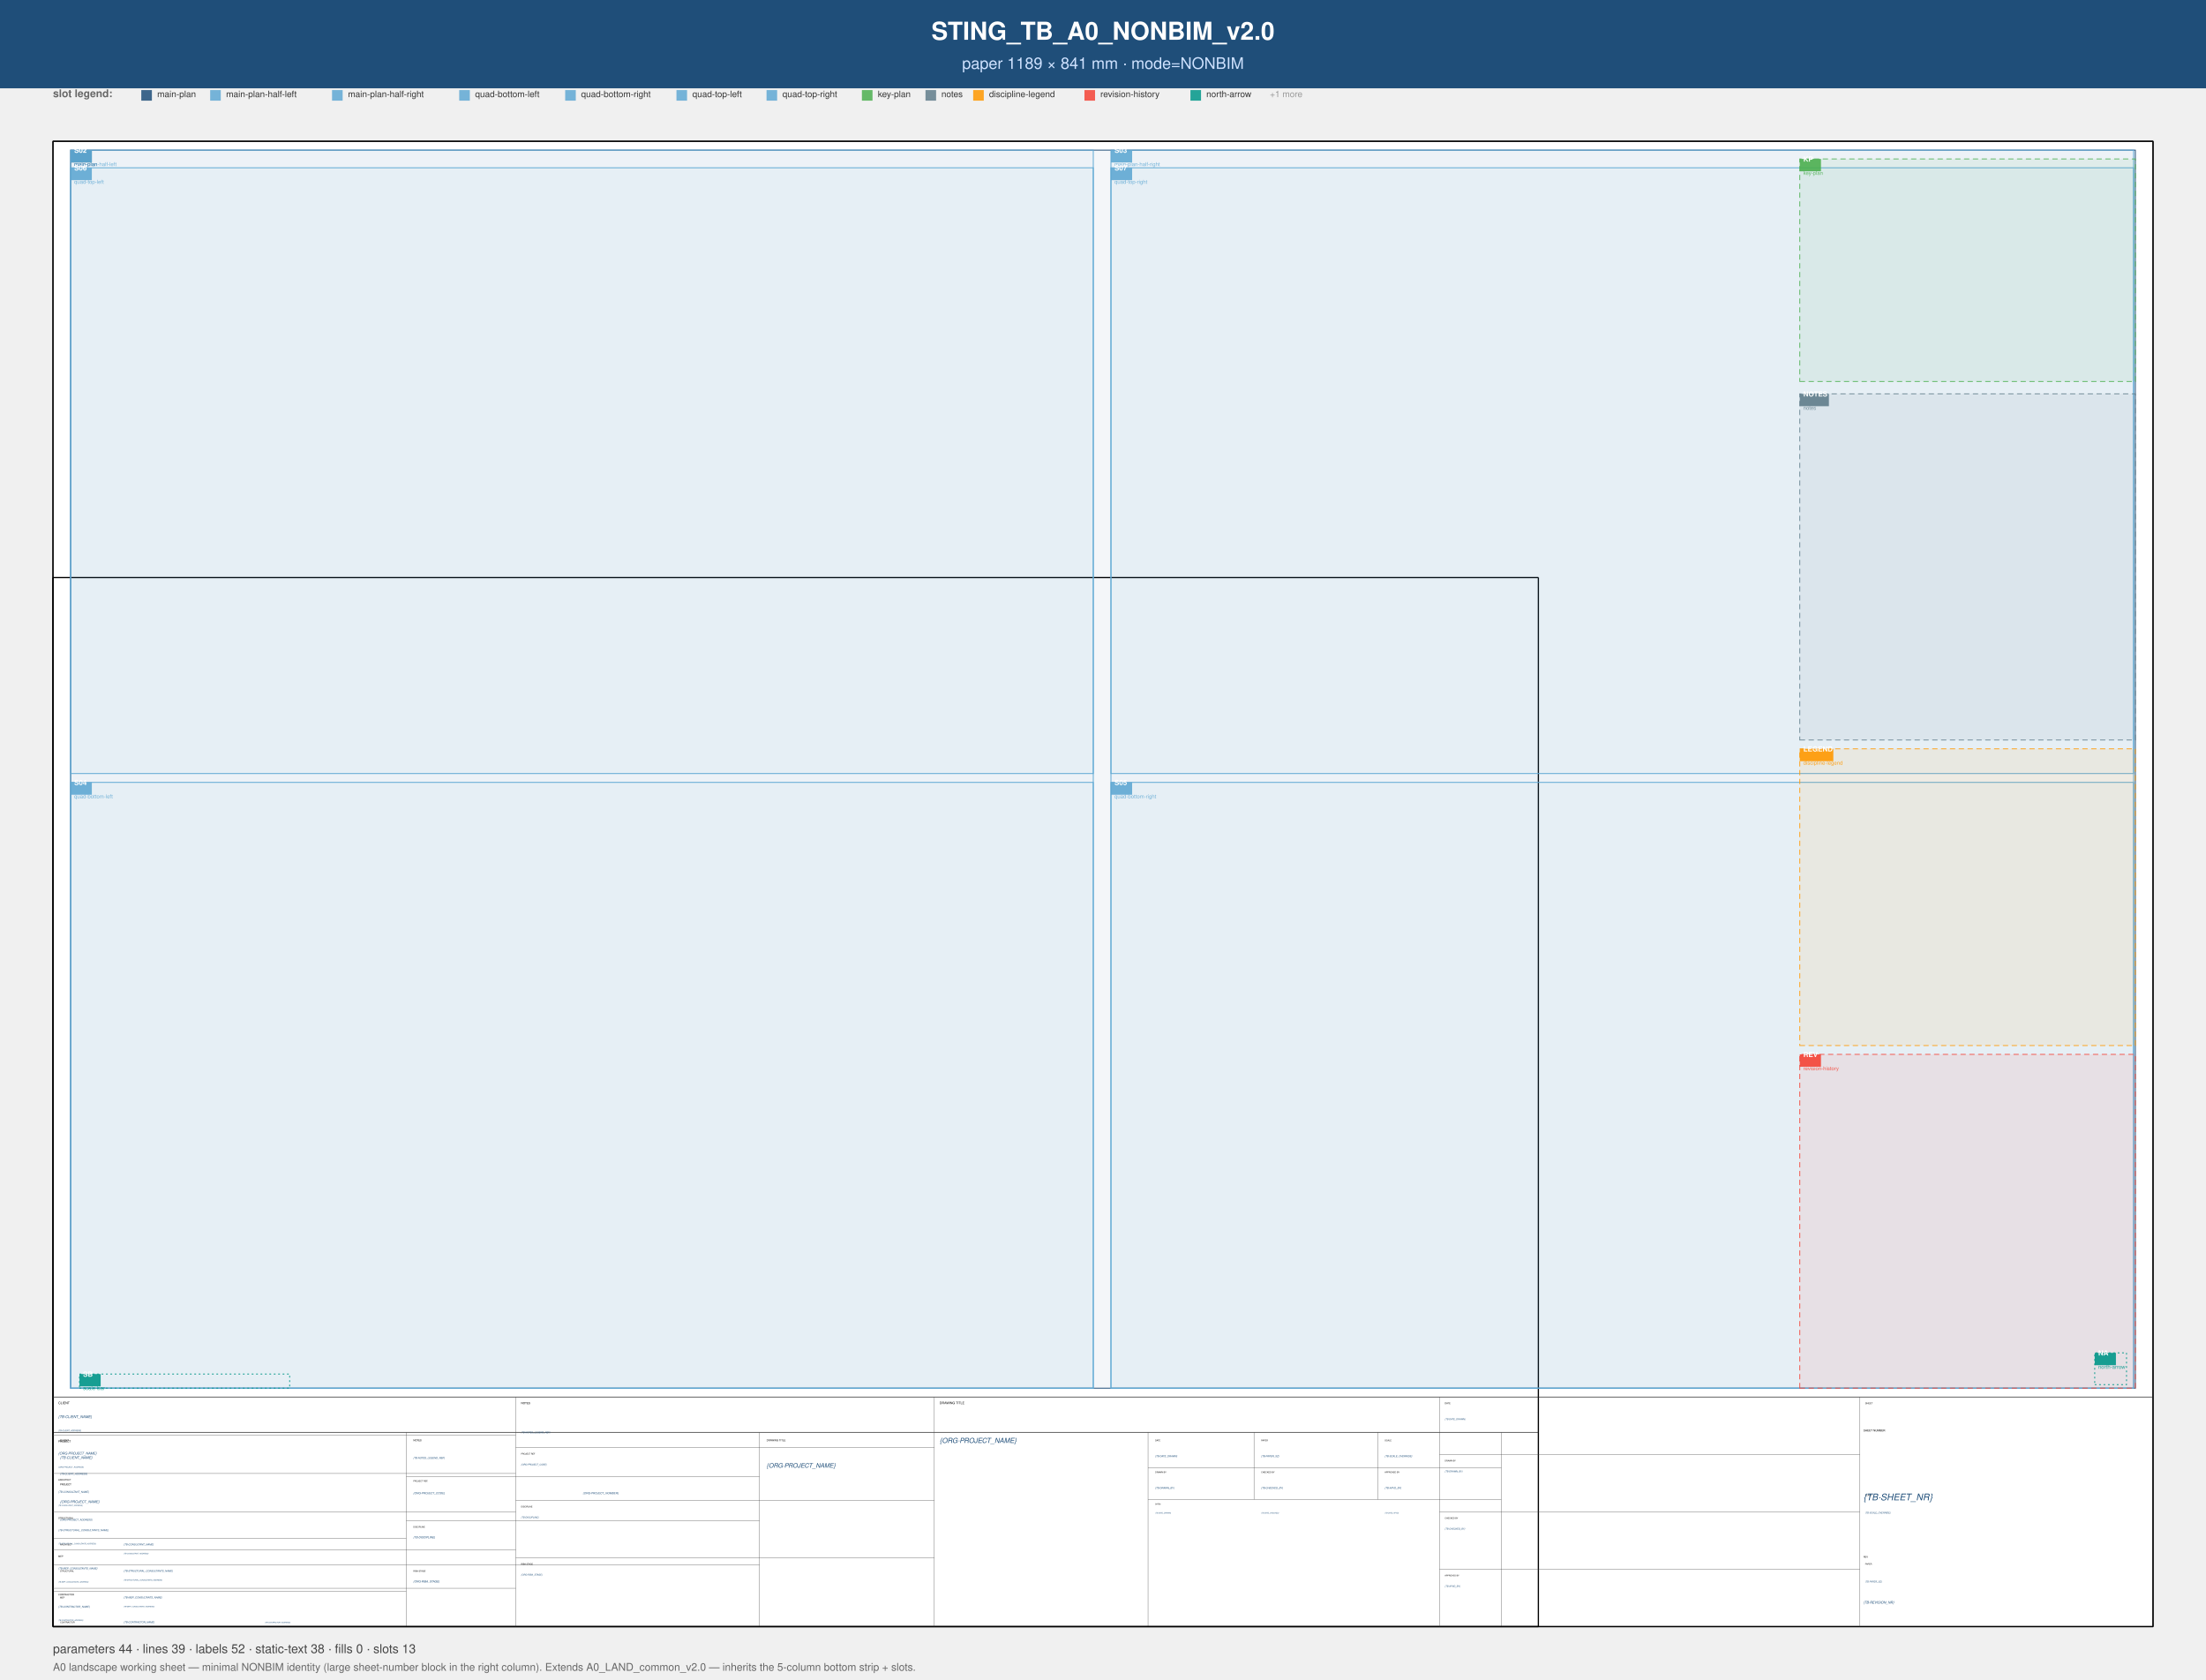
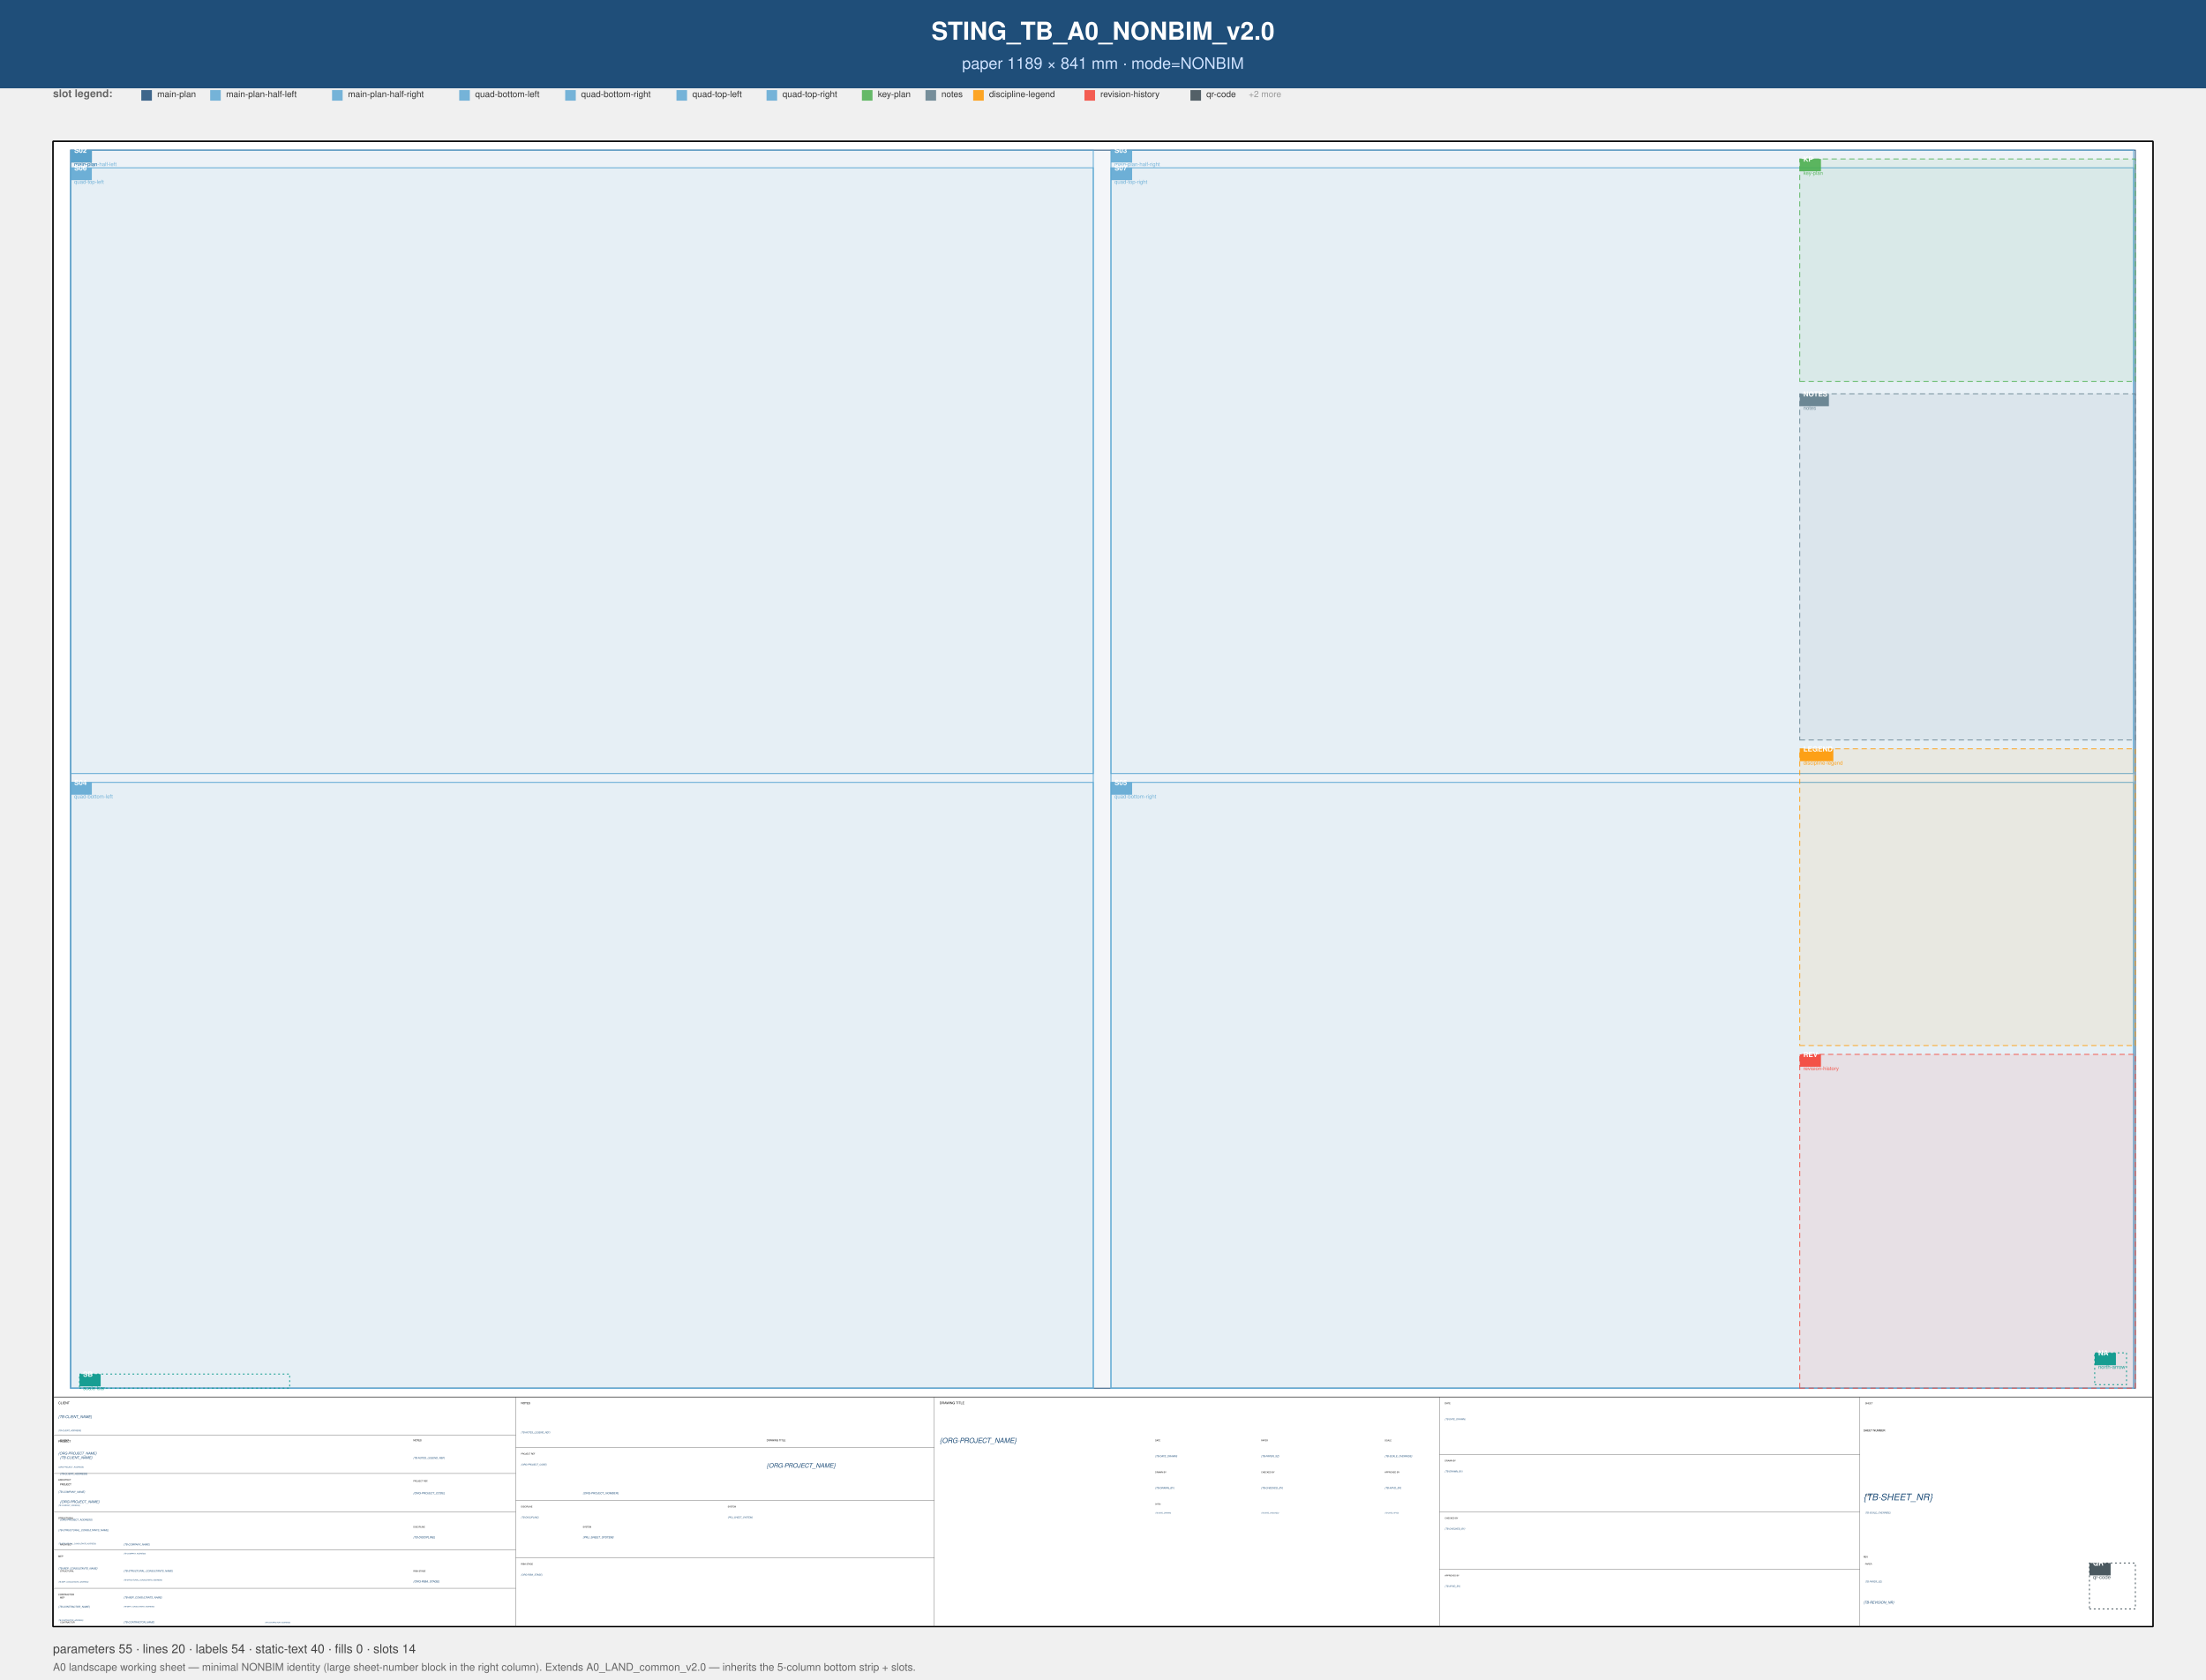
<svg xmlns="http://www.w3.org/2000/svg" viewBox="0 0 1249 951" width="1249mm" height="951mm" style="background:#fafafa;font-family:Helvetica,Arial,sans-serif;">
  <rect x="0" y="0" width="1249" height="50" fill="#1F4E79" />
  <text x="624.5" y="22.5" text-anchor="middle" fill="#fff" font-size="14" font-weight="bold">STING_TB_A0_NONBIM_v2.0</text>
  <text x="624.5" y="39.0" text-anchor="middle" fill="#cfe2ff" font-size="9">paper 1189 × 841 mm   ·   mode=NONBIM</text>
  <g transform="translate(30,921) scale(1,-1)">
    <rect x="0" y="0" width="1189" height="841" fill="#ffffff" stroke="#1a1a1a" stroke-width="0.6" />
-     <line x1="0" y1="0" x2="841" y2="0" stroke="#000" stroke-width="0.7" />
-     <line x1="841" y1="0" x2="841" y2="594" stroke="#000" stroke-width="0.7" />
-     <line x1="841" y1="594" x2="0" y2="594" stroke="#000" stroke-width="0.7" />
-     <line x1="0" y1="594" x2="0" y2="0" stroke="#000" stroke-width="0.7" />
-     <line x1="0" y1="110" x2="841" y2="110" stroke="#222" stroke-width="0.35" />
-     <line x1="200" y1="0" x2="200" y2="110" stroke="#444" stroke-width="0.18" />
-     <line x1="400" y1="0" x2="400" y2="110" stroke="#444" stroke-width="0.18" />
-     <line x1="620" y1="0" x2="620" y2="110" stroke="#444" stroke-width="0.18" />
-     <line x1="820" y1="0" x2="820" y2="110" stroke="#444" stroke-width="0.18" />
-     <line x1="0" y1="50" x2="200" y2="50" stroke="#444" stroke-width="0.18" />
-     <line x1="0" y1="35" x2="200" y2="35" stroke="#444" stroke-width="0.18" />
-     <line x1="0" y1="20" x2="200" y2="20" stroke="#444" stroke-width="0.18" />
-     <line x1="200" y1="85" x2="400" y2="85" stroke="#444" stroke-width="0.18" />
-     <line x1="200" y1="60" x2="400" y2="60" stroke="#444" stroke-width="0.18" />
-     <line x1="200" y1="35" x2="400" y2="35" stroke="#444" stroke-width="0.18" />
-     <line x1="620" y1="90" x2="820" y2="90" stroke="#444" stroke-width="0.18" />
-     <line x1="620" y1="72" x2="820" y2="72" stroke="#444" stroke-width="0.18" />
-     <line x1="680" y1="72" x2="680" y2="110" stroke="#444" stroke-width="0.18" />
-     <line x1="750" y1="72" x2="750" y2="110" stroke="#444" stroke-width="0.18" />
    <line x1="0" y1="0" x2="1189" y2="0" stroke="#000" stroke-width="0.7" />
    <line x1="1189" y1="0" x2="1189" y2="841" stroke="#000" stroke-width="0.7" />
    <line x1="1189" y1="841" x2="0" y2="841" stroke="#000" stroke-width="0.7" />
    <line x1="0" y1="841" x2="0" y2="0" stroke="#000" stroke-width="0.7" />
    <line x1="0" y1="130" x2="1189" y2="130" stroke="#222" stroke-width="0.35" />
    <line x1="262" y1="0" x2="262" y2="130" stroke="#444" stroke-width="0.18" />
    <line x1="499" y1="0" x2="499" y2="130" stroke="#444" stroke-width="0.18" />
    <line x1="785" y1="0" x2="785" y2="130" stroke="#444" stroke-width="0.18" />
    <line x1="1023" y1="0" x2="1023" y2="130" stroke="#444" stroke-width="0.18" />
    <line x1="0" y1="21.7" x2="262" y2="21.7" stroke="#444" stroke-width="0.18" />
    <line x1="0" y1="43.3" x2="262" y2="43.3" stroke="#444" stroke-width="0.18" />
    <line x1="0" y1="65.0" x2="262" y2="65.0" stroke="#444" stroke-width="0.18" />
    <line x1="0" y1="86.7" x2="262" y2="86.7" stroke="#444" stroke-width="0.18" />
    <line x1="0" y1="108.3" x2="262" y2="108.3" stroke="#444" stroke-width="0.18" />
    <line x1="262" y1="39.0" x2="499" y2="39.0" stroke="#444" stroke-width="0.18" />
    <line x1="262" y1="71.5" x2="499" y2="71.5" stroke="#444" stroke-width="0.18" />
    <line x1="262" y1="101.4" x2="499" y2="101.4" stroke="#444" stroke-width="0.18" />
    <line x1="785" y1="32.5" x2="1023" y2="32.5" stroke="#444" stroke-width="0.18" />
    <line x1="785" y1="65.0" x2="1023" y2="65.0" stroke="#444" stroke-width="0.18" />
    <line x1="785" y1="97.5" x2="1023" y2="97.5" stroke="#444" stroke-width="0.18" />
    <g transform="translate(4,105) scale(1,-1)">
      <text x="0" y="0" font-size="1.4" text-anchor="start" fill="#000">CLIENT</text>
    </g>
    <g transform="translate(4,80) scale(1,-1)">
      <text x="0" y="0" font-size="1.4" text-anchor="start" fill="#000">PROJECT</text>
    </g>
    <g transform="translate(4,46) scale(1,-1)">
      <text x="0" y="0" font-size="1.2" text-anchor="start" fill="#000">ARCHITECT</text>
    </g>
    <g transform="translate(4,31) scale(1,-1)">
      <text x="0" y="0" font-size="1.2" text-anchor="start" fill="#000">STRUCTURAL</text>
    </g>
    <g transform="translate(4,16) scale(1,-1)">
      <text x="0" y="0" font-size="1.2" text-anchor="start" fill="#000">MEP</text>
    </g>
    <g transform="translate(4,2) scale(1,-1)">
      <text x="0" y="0" font-size="1.2" text-anchor="start" fill="#000">CONTRACTOR</text>
    </g>
    <g transform="translate(204,105) scale(1,-1)">
      <text x="0" y="0" font-size="1.4" text-anchor="start" fill="#000">NOTES</text>
    </g>
    <g transform="translate(404,105) scale(1,-1)">
      <text x="0" y="0" font-size="1.4" text-anchor="start" fill="#000">DRAWING TITLE</text>
    </g>
    <g transform="translate(204,82) scale(1,-1)">
      <text x="0" y="0" font-size="1.2" text-anchor="start" fill="#000">PROJECT REF.</text>
    </g>
    <g transform="translate(204,56) scale(1,-1)">
      <text x="0" y="0" font-size="1.2" text-anchor="start" fill="#000">DISCIPLINE</text>
    </g>
    <g transform="translate(204,31) scale(1,-1)">
      <text x="0" y="0" font-size="1.2" text-anchor="start" fill="#000">RIBA STAGE</text>
    </g>
    <g transform="translate(624,105) scale(1,-1)">
      <text x="0" y="0" font-size="1.2" text-anchor="start" fill="#000">DATE</text>
    </g>
    <g transform="translate(684,105) scale(1,-1)">
      <text x="0" y="0" font-size="1.2" text-anchor="start" fill="#000">PAPER</text>
    </g>
    <g transform="translate(754,105) scale(1,-1)">
      <text x="0" y="0" font-size="1.2" text-anchor="start" fill="#000">SCALE</text>
    </g>
    <g transform="translate(624,87) scale(1,-1)">
      <text x="0" y="0" font-size="1.2" text-anchor="start" fill="#000">DRAWN BY</text>
    </g>
    <g transform="translate(684,87) scale(1,-1)">
      <text x="0" y="0" font-size="1.2" text-anchor="start" fill="#000">CHECKED BY</text>
    </g>
    <g transform="translate(754,87) scale(1,-1)">
      <text x="0" y="0" font-size="1.2" text-anchor="start" fill="#000">APPROVED BY</text>
    </g>
    <g transform="translate(624,69) scale(1,-1)">
      <text x="0" y="0" font-size="1.0" text-anchor="start" fill="#000">DATES</text>
    </g>
+     <g transform="translate(300,56) scale(1,-1)">
+       <text x="0" y="0" font-size="1.2" text-anchor="start" fill="#000">SYSTEM</text>
+     </g>
    <g transform="translate(3,126) scale(1,-1)">
      <text x="0" y="0" font-size="1.82" text-anchor="start" fill="#000">CLIENT</text>
    </g>
    <g transform="translate(3,104.3333) scale(1,-1)">
      <text x="0" y="0" font-size="1.56" text-anchor="start" fill="#000">PROJECT</text>
    </g>
    <g transform="translate(3,82.66667) scale(1,-1)">
      <text x="0" y="0" font-size="1.3" text-anchor="start" fill="#000">ARCHITECT</text>
    </g>
    <g transform="translate(3,61.0) scale(1,-1)">
      <text x="0" y="0" font-size="1.3" text-anchor="start" fill="#000">STRUCTURAL</text>
    </g>
    <g transform="translate(3,39.33333) scale(1,-1)">
      <text x="0" y="0" font-size="1.3" text-anchor="start" fill="#000">MEP</text>
    </g>
    <g transform="translate(3,17.66667) scale(1,-1)">
      <text x="0" y="0" font-size="1.3" text-anchor="start" fill="#000">CONTRACTOR</text>
    </g>
    <g transform="translate(265,126) scale(1,-1)">
      <text x="0" y="0" font-size="1.56" text-anchor="start" fill="#000">NOTES</text>
    </g>
    <g transform="translate(265,97.4) scale(1,-1)">
      <text x="0" y="0" font-size="1.17" text-anchor="start" fill="#000">PROJECT REF</text>
    </g>
    <g transform="translate(265,67.5) scale(1,-1)">
      <text x="0" y="0" font-size="1.17" text-anchor="start" fill="#000">DISCIPLINE</text>
    </g>
    <g transform="translate(265,35.0) scale(1,-1)">
      <text x="0" y="0" font-size="1.17" text-anchor="start" fill="#000">RIBA STAGE</text>
    </g>
    <g transform="translate(502,126) scale(1,-1)">
      <text x="0" y="0" font-size="1.82" text-anchor="start" fill="#000">DRAWING TITLE</text>
    </g>
    <g transform="translate(788,126) scale(1,-1)">
      <text x="0" y="0" font-size="1.3" text-anchor="start" fill="#000">DATE</text>
    </g>
    <g transform="translate(788,93.5) scale(1,-1)">
      <text x="0" y="0" font-size="1.17" text-anchor="start" fill="#000">DRAWN BY</text>
    </g>
    <g transform="translate(788,61.0) scale(1,-1)">
      <text x="0" y="0" font-size="1.17" text-anchor="start" fill="#000">CHECKED BY</text>
    </g>
    <g transform="translate(788,28.5) scale(1,-1)">
      <text x="0" y="0" font-size="1.17" text-anchor="start" fill="#000">APPROVED BY</text>
    </g>
    <g transform="translate(1026,126) scale(1,-1)">
      <text x="0" y="0" font-size="1.3" text-anchor="start" fill="#000">SHEET</text>
    </g>
    <g transform="translate(1026,74.0) scale(1,-1)">
      <text x="0" y="0" font-size="1.17" text-anchor="start" fill="#000">SCALE</text>
    </g>
    <g transform="translate(1026,35.0) scale(1,-1)">
      <text x="0" y="0" font-size="1.17" text-anchor="start" fill="#000">PAPER</text>
    </g>
+     <g transform="translate(382,67.5) scale(1,-1)">
+       <text x="0" y="0" font-size="1.17" text-anchor="start" fill="#000">SYSTEM</text>
+     </g>
    <g transform="translate(1025,110.5) scale(1,-1)">
      <text x="0" y="0" font-size="1.56" text-anchor="start" fill="#000">SHEET NUMBER</text>
    </g>
    <g transform="translate(1025,39.0) scale(1,-1)">
      <text x="0" y="0" font-size="1.3" text-anchor="start" fill="#000">REV</text>
    </g>
    <g transform="translate(4,95) scale(1,-1)">
      <text x="0" y="0" font-size="2.0" text-anchor="start" fill="#1F4E79" font-style="italic">{TB·CLIENT_NAME}</text>
    </g>
    <g transform="translate(4,86) scale(1,-1)">
      <text x="0" y="0" font-size="1.4" text-anchor="start" fill="#1F4E79" font-style="italic">{TB·CLIENT_ADDRESS}</text>
    </g>
    <g transform="translate(4,70) scale(1,-1)">
      <text x="0" y="0" font-size="2.0" text-anchor="start" fill="#1F4E79" font-style="italic">{ORG·PROJECT_NAME}</text>
    </g>
    <g transform="translate(4,60) scale(1,-1)">
      <text x="0" y="0" font-size="1.4" text-anchor="start" fill="#1F4E79" font-style="italic">{ORG·PROJECT_ADDRESS}</text>
    </g>
    <g transform="translate(40,46) scale(1,-1)">
-       <text x="0" y="0" font-size="1.4" text-anchor="start" fill="#1F4E79" font-style="italic">{TB·CONSULTANT_NAME}</text>
+       <text x="0" y="0" font-size="1.4" text-anchor="start" fill="#1F4E79" font-style="italic">{TB·COMPANY_NAME}</text>
    </g>
    <g transform="translate(40,41) scale(1,-1)">
-       <text x="0" y="0" font-size="1.0" text-anchor="start" fill="#1F4E79" font-style="italic">{TB·CONSULTANT_ADDRESS}</text>
+       <text x="0" y="0" font-size="1.0" text-anchor="start" fill="#1F4E79" font-style="italic">{TB·COMPANY_ADDRESS}</text>
    </g>
    <g transform="translate(40,31) scale(1,-1)">
      <text x="0" y="0" font-size="1.4" text-anchor="start" fill="#1F4E79" font-style="italic">{TB·STRUCTURAL_CONSULTANTS_NAME}</text>
    </g>
    <g transform="translate(40,26) scale(1,-1)">
      <text x="0" y="0" font-size="1.0" text-anchor="start" fill="#1F4E79" font-style="italic">{TB·STRUCTURAL_CONSULTANTS_ADDRESS}</text>
    </g>
    <g transform="translate(40,16) scale(1,-1)">
      <text x="0" y="0" font-size="1.4" text-anchor="start" fill="#1F4E79" font-style="italic">{TB·MEP_CONSULTANTS_NAME}</text>
    </g>
    <g transform="translate(40,11) scale(1,-1)">
      <text x="0" y="0" font-size="1.0" text-anchor="start" fill="#1F4E79" font-style="italic">{TB·MEP_CONSULTANTS_ADDRESS}</text>
    </g>
    <g transform="translate(40,2) scale(1,-1)">
      <text x="0" y="0" font-size="1.4" text-anchor="start" fill="#1F4E79" font-style="italic">{TB·CONTRACTOR_NAME}</text>
    </g>
    <g transform="translate(120,2) scale(1,-1)">
      <text x="0" y="0" font-size="1.0" text-anchor="start" fill="#1F4E79" font-style="italic">{TB·CONTRACTOR_ADDRESS}</text>
    </g>
    <g transform="translate(204,75) scale(1,-1)">
      <text x="0" y="0" font-size="1.6" text-anchor="start" fill="#1F4E79" font-style="italic">{ORG·PROJECT_CODE}</text>
    </g>
    <g transform="translate(300,75) scale(1,-1)">
      <text x="0" y="0" font-size="1.6" text-anchor="start" fill="#1F4E79" font-style="italic">{ORG·PROJECT_NUMBER}</text>
    </g>
    <g transform="translate(204,50) scale(1,-1)">
      <text x="0" y="0" font-size="1.6" text-anchor="start" fill="#1F4E79" font-style="italic">{TB·DISCIPLINE}</text>
    </g>
    <g transform="translate(204,25) scale(1,-1)">
      <text x="0" y="0" font-size="1.6" text-anchor="start" fill="#1F4E79" font-style="italic">{ORG·RIBA_STAGE}</text>
    </g>
    <g transform="translate(204,95) scale(1,-1)">
      <text x="0" y="0" font-size="1.4" text-anchor="start" fill="#1F4E79" font-style="italic">{TB·NOTES_LEGEND_REF}</text>
    </g>
    <g transform="translate(404,90) scale(1,-1)">
      <text x="0" y="0" font-size="3.5" text-anchor="start" fill="#1F4E79" font-style="italic">{ORG·PROJECT_NAME}</text>
    </g>
    <g transform="translate(624,96) scale(1,-1)">
      <text x="0" y="0" font-size="1.4" text-anchor="start" fill="#1F4E79" font-style="italic">{TB·DATE_DRAWN}</text>
    </g>
    <g transform="translate(684,96) scale(1,-1)">
      <text x="0" y="0" font-size="1.4" text-anchor="start" fill="#1F4E79" font-style="italic">{TB·PAPER_SZ}</text>
    </g>
    <g transform="translate(754,96) scale(1,-1)">
      <text x="0" y="0" font-size="1.4" text-anchor="start" fill="#1F4E79" font-style="italic">{TB·SCALE_OVERRIDE}</text>
    </g>
    <g transform="translate(624,78) scale(1,-1)">
      <text x="0" y="0" font-size="1.4" text-anchor="start" fill="#1F4E79" font-style="italic">{TB·DRAWN_BY}</text>
    </g>
    <g transform="translate(684,78) scale(1,-1)">
      <text x="0" y="0" font-size="1.4" text-anchor="start" fill="#1F4E79" font-style="italic">{TB·CHECKED_BY}</text>
    </g>
    <g transform="translate(754,78) scale(1,-1)">
      <text x="0" y="0" font-size="1.4" text-anchor="start" fill="#1F4E79" font-style="italic">{TB·APVD_BY}</text>
    </g>
    <g transform="translate(624,64) scale(1,-1)">
      <text x="0" y="0" font-size="1.0" text-anchor="start" fill="#1F4E79" font-style="italic">{TB·DATE_DRAWN}</text>
    </g>
    <g transform="translate(684,64) scale(1,-1)">
      <text x="0" y="0" font-size="1.0" text-anchor="start" fill="#1F4E79" font-style="italic">{TB·DATE_CHECKED}</text>
    </g>
    <g transform="translate(754,64) scale(1,-1)">
      <text x="0" y="0" font-size="1.0" text-anchor="start" fill="#1F4E79" font-style="italic">{TB·DATE_APVD}</text>
    </g>
+     <g transform="translate(300,50) scale(1,-1)">
+       <text x="0" y="0" font-size="1.6" text-anchor="start" fill="#1F4E79" font-style="italic">{PRJ_SHEET_SYSTEM}</text>
+     </g>
    <g transform="translate(3,118.0833) scale(1,-1)">
      <text x="0" y="0" font-size="2.08" text-anchor="start" fill="#1F4E79" font-style="italic">{TB·CLIENT_NAME}</text>
    </g>
    <g transform="translate(3,110.5833) scale(1,-1)">
      <text x="0" y="0" font-size="1.17" text-anchor="start" fill="#1F4E79" font-style="italic">{TB·CLIENT_ADDRESS}</text>
    </g>
    <g transform="translate(3,97.41667) scale(1,-1)">
      <text x="0" y="0" font-size="1.95" text-anchor="start" fill="#1F4E79" font-style="italic">{ORG·PROJECT_NAME}</text>
    </g>
    <g transform="translate(3,89.91667) scale(1,-1)">
      <text x="0" y="0" font-size="1.1" text-anchor="start" fill="#1F4E79" font-style="italic">{ORG·PROJECT_ADDRESS}</text>
    </g>
    <g transform="translate(3,75.75) scale(1,-1)">
-       <text x="0" y="0" font-size="1.43" text-anchor="start" fill="#1F4E79" font-style="italic">{TB·CONSULTANT_NAME}</text>
+       <text x="0" y="0" font-size="1.43" text-anchor="start" fill="#1F4E79" font-style="italic">{TB·COMPANY_NAME}</text>
    </g>
    <g transform="translate(3,68.25) scale(1,-1)">
-       <text x="0" y="0" font-size="0.98" text-anchor="start" fill="#1F4E79" font-style="italic">{TB·CONSULTANT_ADDRESS}</text>
+       <text x="0" y="0" font-size="0.98" text-anchor="start" fill="#1F4E79" font-style="italic">{TB·COMPANY_ADDRESS}</text>
    </g>
    <g transform="translate(3,54.08333) scale(1,-1)">
      <text x="0" y="0" font-size="1.43" text-anchor="start" fill="#1F4E79" font-style="italic">{TB·STRUCTURAL_CONSULTANTS_NAME}</text>
    </g>
    <g transform="translate(3,46.58333) scale(1,-1)">
      <text x="0" y="0" font-size="0.98" text-anchor="start" fill="#1F4E79" font-style="italic">{TB·STRUCTURAL_CONSULTANTS_ADDRESS}</text>
    </g>
    <g transform="translate(3,32.41667) scale(1,-1)">
      <text x="0" y="0" font-size="1.43" text-anchor="start" fill="#1F4E79" font-style="italic">{TB·MEP_CONSULTANTS_NAME}</text>
    </g>
    <g transform="translate(3,24.91667) scale(1,-1)">
      <text x="0" y="0" font-size="0.98" text-anchor="start" fill="#1F4E79" font-style="italic">{TB·MEP_CONSULTANTS_ADDRESS}</text>
    </g>
    <g transform="translate(3,10.75) scale(1,-1)">
      <text x="0" y="0" font-size="1.43" text-anchor="start" fill="#1F4E79" font-style="italic">{TB·CONTRACTOR_NAME}</text>
    </g>
    <g transform="translate(3,3.25) scale(1,-1)">
      <text x="0" y="0" font-size="0.98" text-anchor="start" fill="#1F4E79" font-style="italic">{TB·CONTRACTOR_ADDRESS}</text>
    </g>
    <g transform="translate(265,109.5) scale(1,-1)">
      <text x="0" y="0" font-size="1.3" text-anchor="start" fill="#1F4E79" font-style="italic">{TB·NOTES_LEGEND_REF}</text>
    </g>
    <g transform="translate(265,91.3) scale(1,-1)">
      <text x="0" y="0" font-size="1.3" text-anchor="start" fill="#1F4E79" font-style="italic">{ORG·PROJECT_CODE}</text>
    </g>
    <g transform="translate(265,61.4) scale(1,-1)">
      <text x="0" y="0" font-size="1.3" text-anchor="start" fill="#1F4E79" font-style="italic">{TB·DISCIPLINE}</text>
    </g>
    <g transform="translate(265,28.9) scale(1,-1)">
      <text x="0" y="0" font-size="1.3" text-anchor="start" fill="#1F4E79" font-style="italic">{ORG·RIBA_STAGE}</text>
    </g>
    <g transform="translate(502,104.0) scale(1,-1)">
      <text x="0" y="0" font-size="3.9" text-anchor="start" fill="#1F4E79" font-style="italic">{ORG·PROJECT_NAME}</text>
    </g>
    <g transform="translate(788,117.0) scale(1,-1)">
      <text x="0" y="0" font-size="1.3" text-anchor="start" fill="#1F4E79" font-style="italic">{TB·DATE_DRAWN}</text>
    </g>
    <g transform="translate(788,87.4) scale(1,-1)">
      <text x="0" y="0" font-size="1.3" text-anchor="start" fill="#1F4E79" font-style="italic">{TB·DRAWN_BY}</text>
    </g>
    <g transform="translate(788,54.9) scale(1,-1)">
      <text x="0" y="0" font-size="1.3" text-anchor="start" fill="#1F4E79" font-style="italic">{TB·CHECKED_BY}</text>
    </g>
    <g transform="translate(788,22.4) scale(1,-1)">
      <text x="0" y="0" font-size="1.3" text-anchor="start" fill="#1F4E79" font-style="italic">{TB·APVD_BY}</text>
    </g>
    <g transform="translate(1026,64.0) scale(1,-1)">
      <text x="0" y="0" font-size="1.3" text-anchor="start" fill="#1F4E79" font-style="italic">{TB·SCALE_OVERRIDE}</text>
    </g>
    <g transform="translate(1026,25.0) scale(1,-1)">
      <text x="0" y="0" font-size="1.3" text-anchor="start" fill="#1F4E79" font-style="italic">{TB·PAPER_SZ}</text>
+     </g>
+     <g transform="translate(382,61.4) scale(1,-1)">
+       <text x="0" y="0" font-size="1.3" text-anchor="start" fill="#1F4E79" font-style="italic">{PRJ_SHEET_SYSTEM}</text>
    </g>
    <g transform="translate(1025,71.5) scale(1,-1)">
      <text x="0" y="0" font-size="5.2" text-anchor="start" fill="#1F4E79" font-style="italic">{TB·SHEET_NR}</text>
    </g>
    <g transform="translate(1025,13.0) scale(1,-1)">
      <text x="0" y="0" font-size="1.95" text-anchor="start" fill="#1F4E79" font-style="italic">{TB·REVISION_NR}</text>
    </g>
    <rect x="10" y="135" width="1169" height="701" fill="#1F4E79" fill-opacity="0.05" stroke="#1F4E79" stroke-width="0.5" stroke-dasharray="" opacity="1.0" />
    <rect x="10" y="829" width="12" height="7" fill="#1F4E79" opacity="0.9" />
    <g transform="translate(12,834.5) scale(1,-1)">
      <text x="0" y="0" font-size="4" font-weight="bold" fill="#fff">S01</text>
    </g>
    <g transform="translate(12,827) scale(1,-1)">
      <text x="0" y="0" font-size="3" fill="#1F4E79" opacity="0.85">main-plan</text>
    </g>
    <rect x="10" y="135" width="579" height="701" fill="#5fa8d3" fill-opacity="0.05" stroke="#5fa8d3" stroke-width="0.5" stroke-dasharray="" opacity="1.0" />
    <rect x="10" y="829" width="12" height="7" fill="#5fa8d3" opacity="0.9" />
    <g transform="translate(12,834.5) scale(1,-1)">
      <text x="0" y="0" font-size="4" font-weight="bold" fill="#fff">S02</text>
    </g>
    <g transform="translate(12,827) scale(1,-1)">
      <text x="0" y="0" font-size="3" fill="#5fa8d3" opacity="0.85">main-plan-half-left</text>
    </g>
    <rect x="599" y="135" width="579" height="701" fill="#5fa8d3" fill-opacity="0.05" stroke="#5fa8d3" stroke-width="0.5" stroke-dasharray="" opacity="1.0" />
    <rect x="599" y="829" width="12" height="7" fill="#5fa8d3" opacity="0.9" />
    <g transform="translate(601,834.5) scale(1,-1)">
      <text x="0" y="0" font-size="4" font-weight="bold" fill="#fff">S03</text>
    </g>
    <g transform="translate(601,827) scale(1,-1)">
      <text x="0" y="0" font-size="3" fill="#5fa8d3" opacity="0.85">main-plan-half-right</text>
    </g>
    <rect x="10" y="135" width="579" height="343" fill="#5fa8d3" fill-opacity="0.05" stroke="#5fa8d3" stroke-width="0.5" stroke-dasharray="" opacity="1.0" />
    <rect x="10" y="471" width="12" height="7" fill="#5fa8d3" opacity="0.9" />
    <g transform="translate(12,476.5) scale(1,-1)">
      <text x="0" y="0" font-size="4" font-weight="bold" fill="#fff">S04</text>
    </g>
    <g transform="translate(12,469) scale(1,-1)">
      <text x="0" y="0" font-size="3" fill="#5fa8d3" opacity="0.85">quad-bottom-left</text>
    </g>
    <rect x="599" y="135" width="579" height="343" fill="#5fa8d3" fill-opacity="0.05" stroke="#5fa8d3" stroke-width="0.5" stroke-dasharray="" opacity="1.0" />
    <rect x="599" y="471" width="12" height="7" fill="#5fa8d3" opacity="0.9" />
    <g transform="translate(601,476.5) scale(1,-1)">
      <text x="0" y="0" font-size="4" font-weight="bold" fill="#fff">S05</text>
    </g>
    <g transform="translate(601,469) scale(1,-1)">
      <text x="0" y="0" font-size="3" fill="#5fa8d3" opacity="0.85">quad-bottom-right</text>
    </g>
    <rect x="10" y="483" width="579" height="343" fill="#5fa8d3" fill-opacity="0.05" stroke="#5fa8d3" stroke-width="0.5" stroke-dasharray="" opacity="1.0" />
    <rect x="10" y="819" width="12" height="7" fill="#5fa8d3" opacity="0.9" />
    <g transform="translate(12,824.5) scale(1,-1)">
      <text x="0" y="0" font-size="4" font-weight="bold" fill="#fff">S06</text>
    </g>
    <g transform="translate(12,817) scale(1,-1)">
      <text x="0" y="0" font-size="3" fill="#5fa8d3" opacity="0.85">quad-top-left</text>
    </g>
    <rect x="599" y="483" width="579" height="343" fill="#5fa8d3" fill-opacity="0.05" stroke="#5fa8d3" stroke-width="0.5" stroke-dasharray="" opacity="1.0" />
    <rect x="599" y="819" width="12" height="7" fill="#5fa8d3" opacity="0.9" />
    <g transform="translate(601,824.5) scale(1,-1)">
      <text x="0" y="0" font-size="4" font-weight="bold" fill="#fff">S07</text>
    </g>
    <g transform="translate(601,817) scale(1,-1)">
      <text x="0" y="0" font-size="3" fill="#5fa8d3" opacity="0.85">quad-top-right</text>
    </g>
    <rect x="989" y="705" width="190" height="126" fill="#4CAF50" fill-opacity="0.10" stroke="#4CAF50" stroke-width="0.5" stroke-dasharray="3,2" opacity="0.85" />
    <rect x="989" y="824" width="12" height="7" fill="#4CAF50" opacity="0.9" />
    <g transform="translate(991,829.5) scale(1,-1)">
      <text x="0" y="0" font-size="4" font-weight="bold" fill="#fff">KP</text>
    </g>
    <g transform="translate(991,822) scale(1,-1)">
      <text x="0" y="0" font-size="3" fill="#4CAF50" opacity="0.85">key-plan</text>
    </g>
    <rect x="989" y="502" width="190" height="196" fill="#607D8B" fill-opacity="0.10" stroke="#607D8B" stroke-width="0.5" stroke-dasharray="3,2" opacity="0.85" />
    <rect x="989" y="691" width="16.5" height="7" fill="#607D8B" opacity="0.9" />
    <g transform="translate(991,696.5) scale(1,-1)">
      <text x="0" y="0" font-size="4" font-weight="bold" fill="#fff">NOTES</text>
    </g>
    <g transform="translate(991,689) scale(1,-1)">
      <text x="0" y="0" font-size="3" fill="#607D8B" opacity="0.85">notes</text>
    </g>
    <rect x="989" y="329" width="190" height="168" fill="#FF9800" fill-opacity="0.10" stroke="#FF9800" stroke-width="0.5" stroke-dasharray="3,2" opacity="0.85" />
    <rect x="989" y="490" width="19.0" height="7" fill="#FF9800" opacity="0.9" />
    <g transform="translate(991,495.5) scale(1,-1)">
      <text x="0" y="0" font-size="4" font-weight="bold" fill="#fff">LEGEND</text>
    </g>
    <g transform="translate(991,488) scale(1,-1)">
      <text x="0" y="0" font-size="3" fill="#FF9800" opacity="0.85">discipline-legend</text>
    </g>
    <rect x="989" y="135" width="190" height="189" fill="#F44336" fill-opacity="0.10" stroke="#F44336" stroke-width="0.5" stroke-dasharray="3,2" opacity="0.85" />
    <rect x="989" y="317" width="12" height="7" fill="#F44336" opacity="0.9" />
    <g transform="translate(991,322.5) scale(1,-1)">
      <text x="0" y="0" font-size="4" font-weight="bold" fill="#fff">REV</text>
    </g>
    <g transform="translate(991,315) scale(1,-1)">
      <text x="0" y="0" font-size="3" fill="#F44336" opacity="0.85">revision-history</text>
+     </g>
+     <rect x="1153" y="10" width="26" height="26" fill="#37474F" fill-opacity="0.0" stroke="#37474F" stroke-width="0.5" stroke-dasharray="1,1.5" opacity="0.95" />
+     <rect x="1153" y="29" width="12" height="7" fill="#37474F" opacity="0.9" />
+     <g transform="translate(1155,34.5) scale(1,-1)">
+       <text x="0" y="0" font-size="4" font-weight="bold" fill="#fff">QR</text>
+     </g>
+     <g transform="translate(1155,27) scale(1,-1)">
+       <text x="0" y="0" font-size="3" fill="#37474F" opacity="0.85">qr-code</text>
    </g>
    <rect x="1156" y="137" width="18" height="18" fill="#009688" fill-opacity="0.0" stroke="#009688" stroke-width="0.5" stroke-dasharray="1,1.5" opacity="0.95" />
    <rect x="1156" y="148" width="12" height="7" fill="#009688" opacity="0.9" />
    <g transform="translate(1158,153.5) scale(1,-1)">
      <text x="0" y="0" font-size="4" font-weight="bold" fill="#fff">NA</text>
    </g>
    <g transform="translate(1158,146) scale(1,-1)">
      <text x="0" y="0" font-size="3" fill="#009688" opacity="0.85">north-arrow</text>
    </g>
    <rect x="15" y="135" width="119" height="8" fill="#009688" fill-opacity="0.0" stroke="#009688" stroke-width="0.5" stroke-dasharray="1,1.5" opacity="0.95" />
    <rect x="15" y="136" width="12" height="7" fill="#009688" opacity="0.9" />
    <g transform="translate(17,141.5) scale(1,-1)">
      <text x="0" y="0" font-size="4" font-weight="bold" fill="#fff">SB</text>
    </g>
    <g transform="translate(17,134) scale(1,-1)">
      <text x="0" y="0" font-size="3" fill="#009688" opacity="0.85">scale-bar</text>
    </g>
  </g>
  <text x="30" y="55" font-size="6" fill="#666" font-weight="bold">slot legend:</text>
  <rect x="80" y="51" width="6" height="6" fill="#1F4E79" opacity="0.85" />
  <text x="89" y="55" font-size="5" fill="#333">main-plan</text>
  <rect x="119" y="51" width="6" height="6" fill="#5fa8d3" opacity="0.85" />
  <text x="128" y="55" font-size="5" fill="#333">main-plan-half-left</text>
  <rect x="188" y="51" width="6" height="6" fill="#5fa8d3" opacity="0.85" />
  <text x="197" y="55" font-size="5" fill="#333">main-plan-half-right</text>
  <rect x="260" y="51" width="6" height="6" fill="#5fa8d3" opacity="0.85" />
  <text x="269" y="55" font-size="5" fill="#333">quad-bottom-left</text>
  <rect x="320" y="51" width="6" height="6" fill="#5fa8d3" opacity="0.85" />
  <text x="329" y="55" font-size="5" fill="#333">quad-bottom-right</text>
  <rect x="383" y="51" width="6" height="6" fill="#5fa8d3" opacity="0.85" />
  <text x="392" y="55" font-size="5" fill="#333">quad-top-left</text>
  <rect x="434" y="51" width="6" height="6" fill="#5fa8d3" opacity="0.85" />
  <text x="443" y="55" font-size="5" fill="#333">quad-top-right</text>
  <rect x="488" y="51" width="6" height="6" fill="#4CAF50" opacity="0.85" />
  <text x="497" y="55" font-size="5" fill="#333">key-plan</text>
  <rect x="524" y="51" width="6" height="6" fill="#607D8B" opacity="0.85" />
  <text x="533" y="55" font-size="5" fill="#333">notes</text>
  <rect x="551" y="51" width="6" height="6" fill="#FF9800" opacity="0.85" />
  <text x="560" y="55" font-size="5" fill="#333">discipline-legend</text>
  <rect x="614" y="51" width="6" height="6" fill="#F44336" opacity="0.85" />
  <text x="623" y="55" font-size="5" fill="#333">revision-history</text>
-   <rect x="674" y="51" width="6" height="6" fill="#009688" opacity="0.85" />
-   <text x="683" y="55" font-size="5" fill="#333">north-arrow</text>
-   <text x="719" y="55" font-size="5" fill="#999">+1 more</text>
-   <text x="30" y="936.0" font-size="7" fill="#444">parameters 44  ·  lines 39  ·  labels 52  ·  static-text 38  ·  fills 0  ·  slots 13</text>
+   <rect x="674" y="51" width="6" height="6" fill="#37474F" opacity="0.85" />
+   <text x="683" y="55" font-size="5" fill="#333">qr-code</text>
+   <text x="707" y="55" font-size="5" fill="#999">+2 more</text>
+   <text x="30" y="936.0" font-size="7" fill="#444">parameters 55  ·  lines 20  ·  labels 54  ·  static-text 40  ·  fills 0  ·  slots 14</text>
  <text x="30" y="946.0" font-size="6" fill="#666">A0 landscape working sheet — minimal NONBIM identity (large sheet-number block in the right column). Extends A0_LAND_common_v2.0 — inherits the 5-column bottom strip + slots.</text>
</svg>
